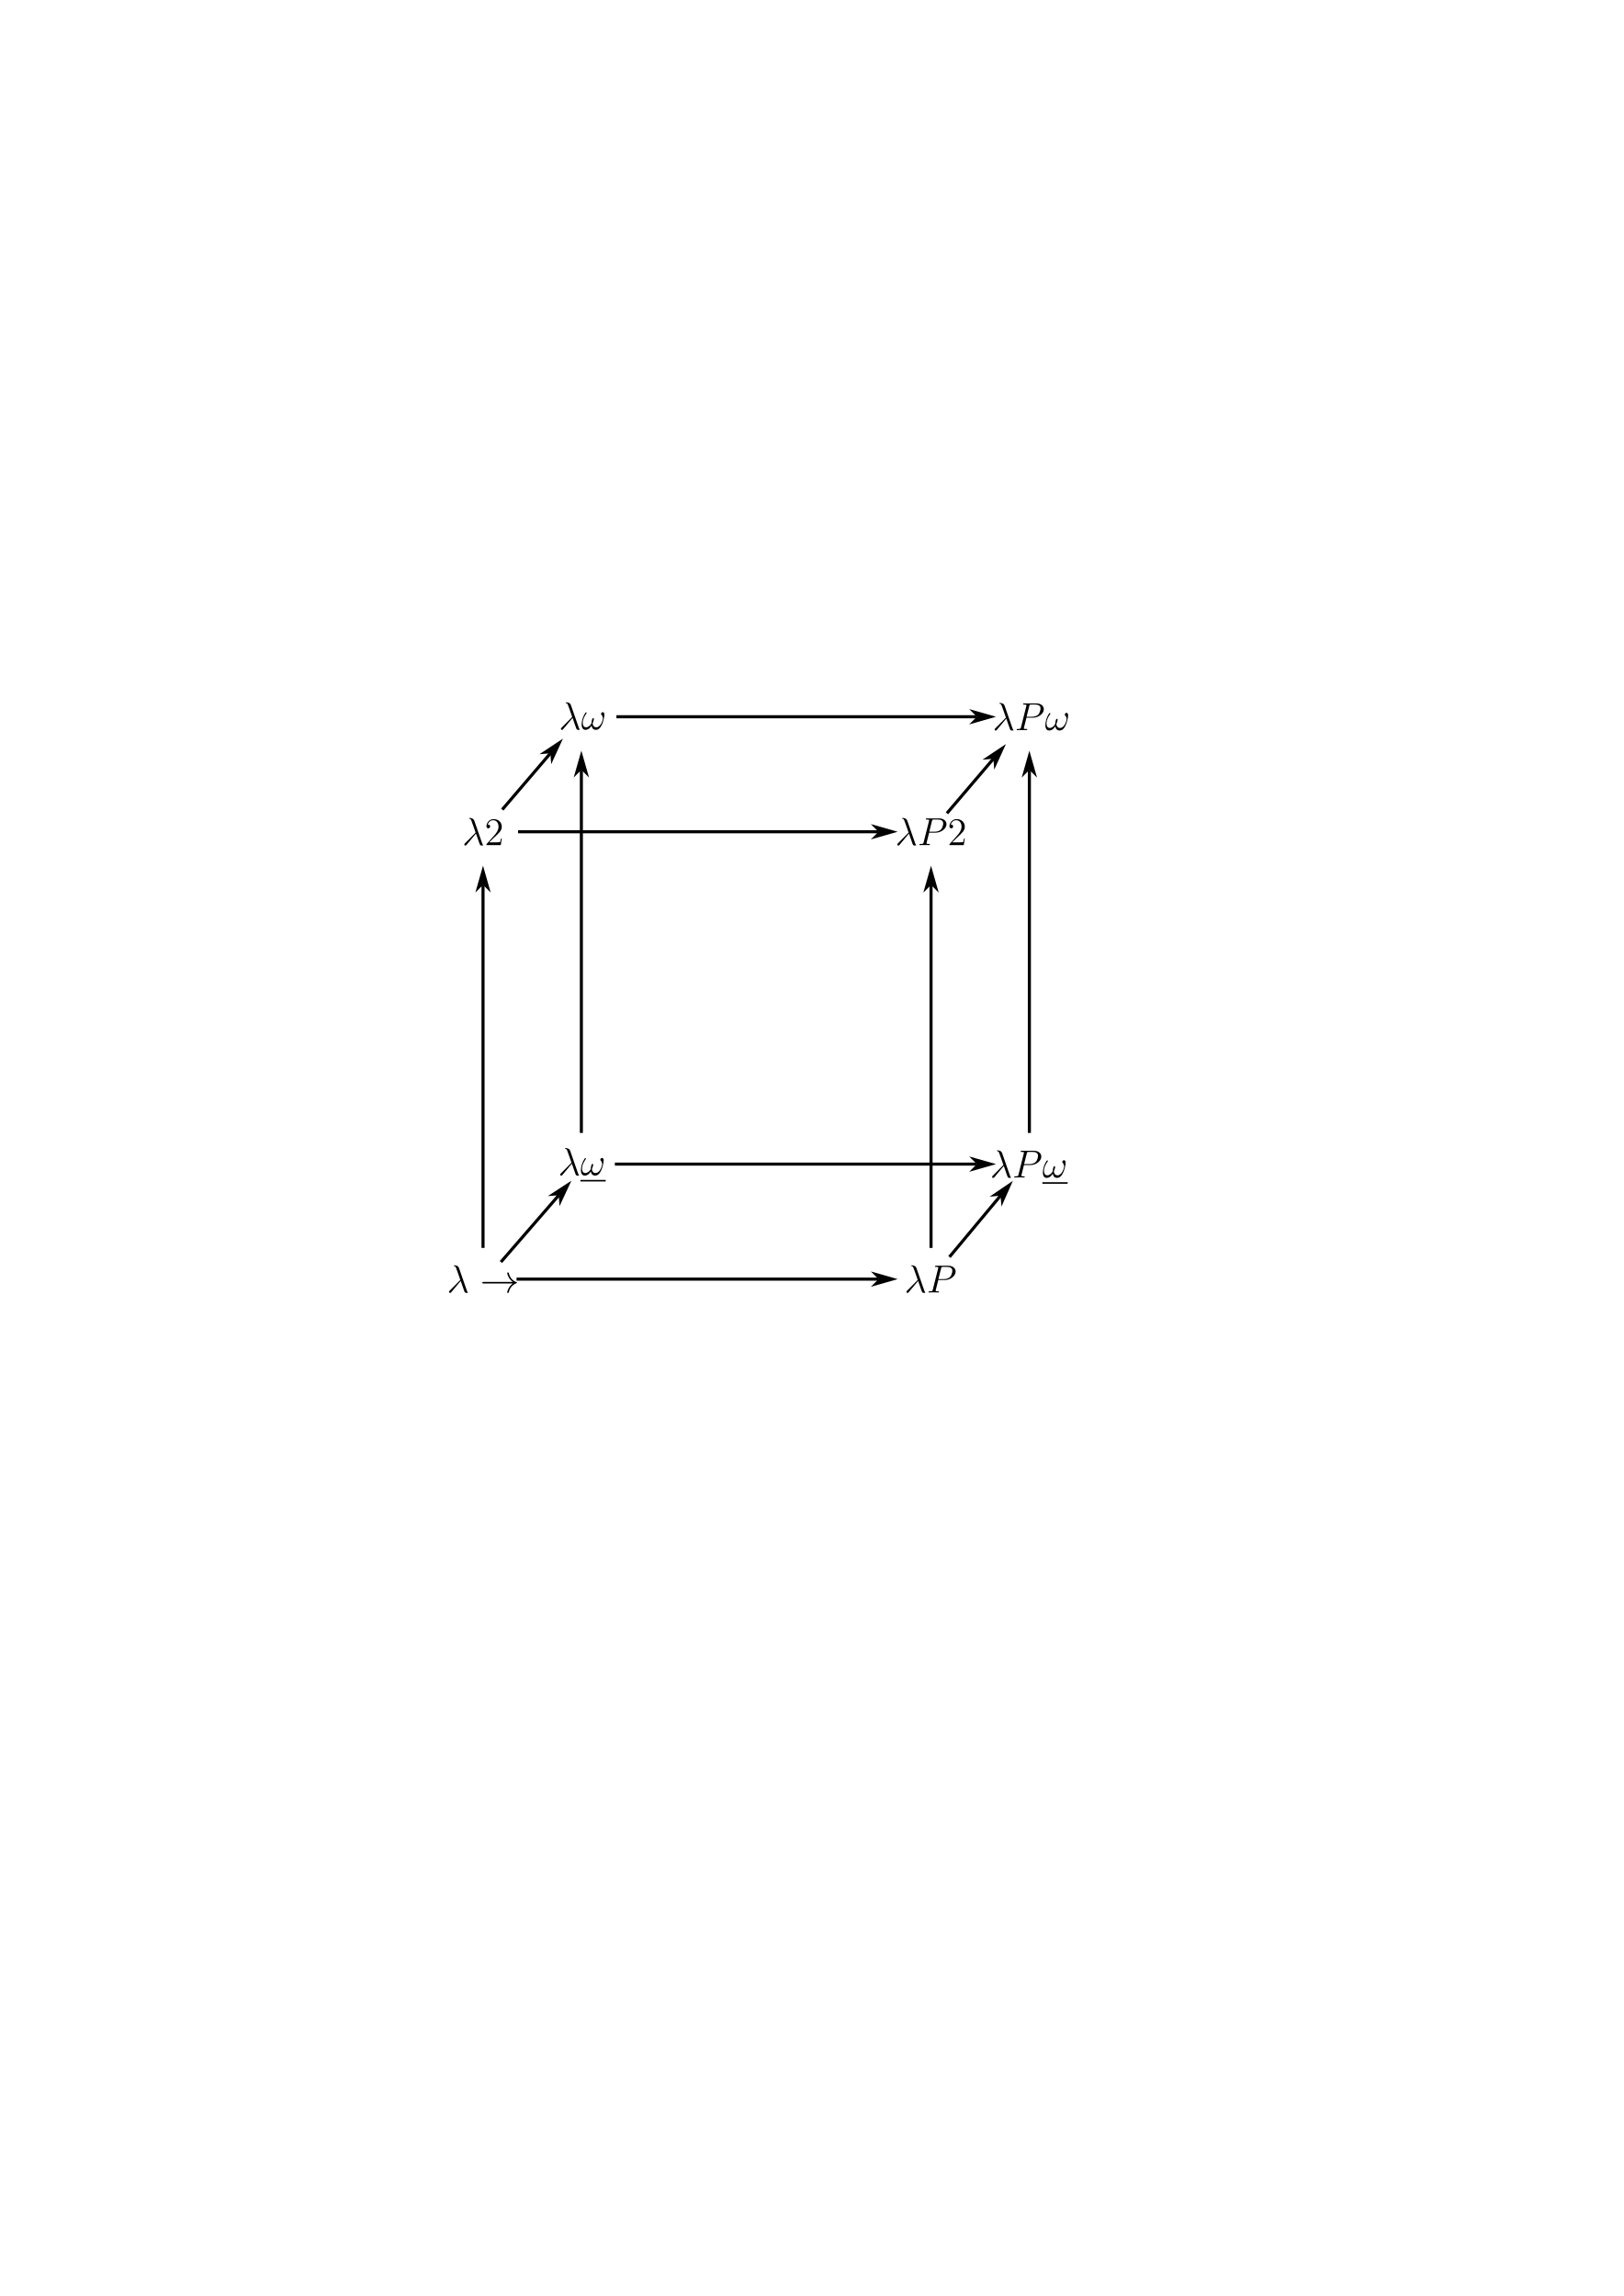
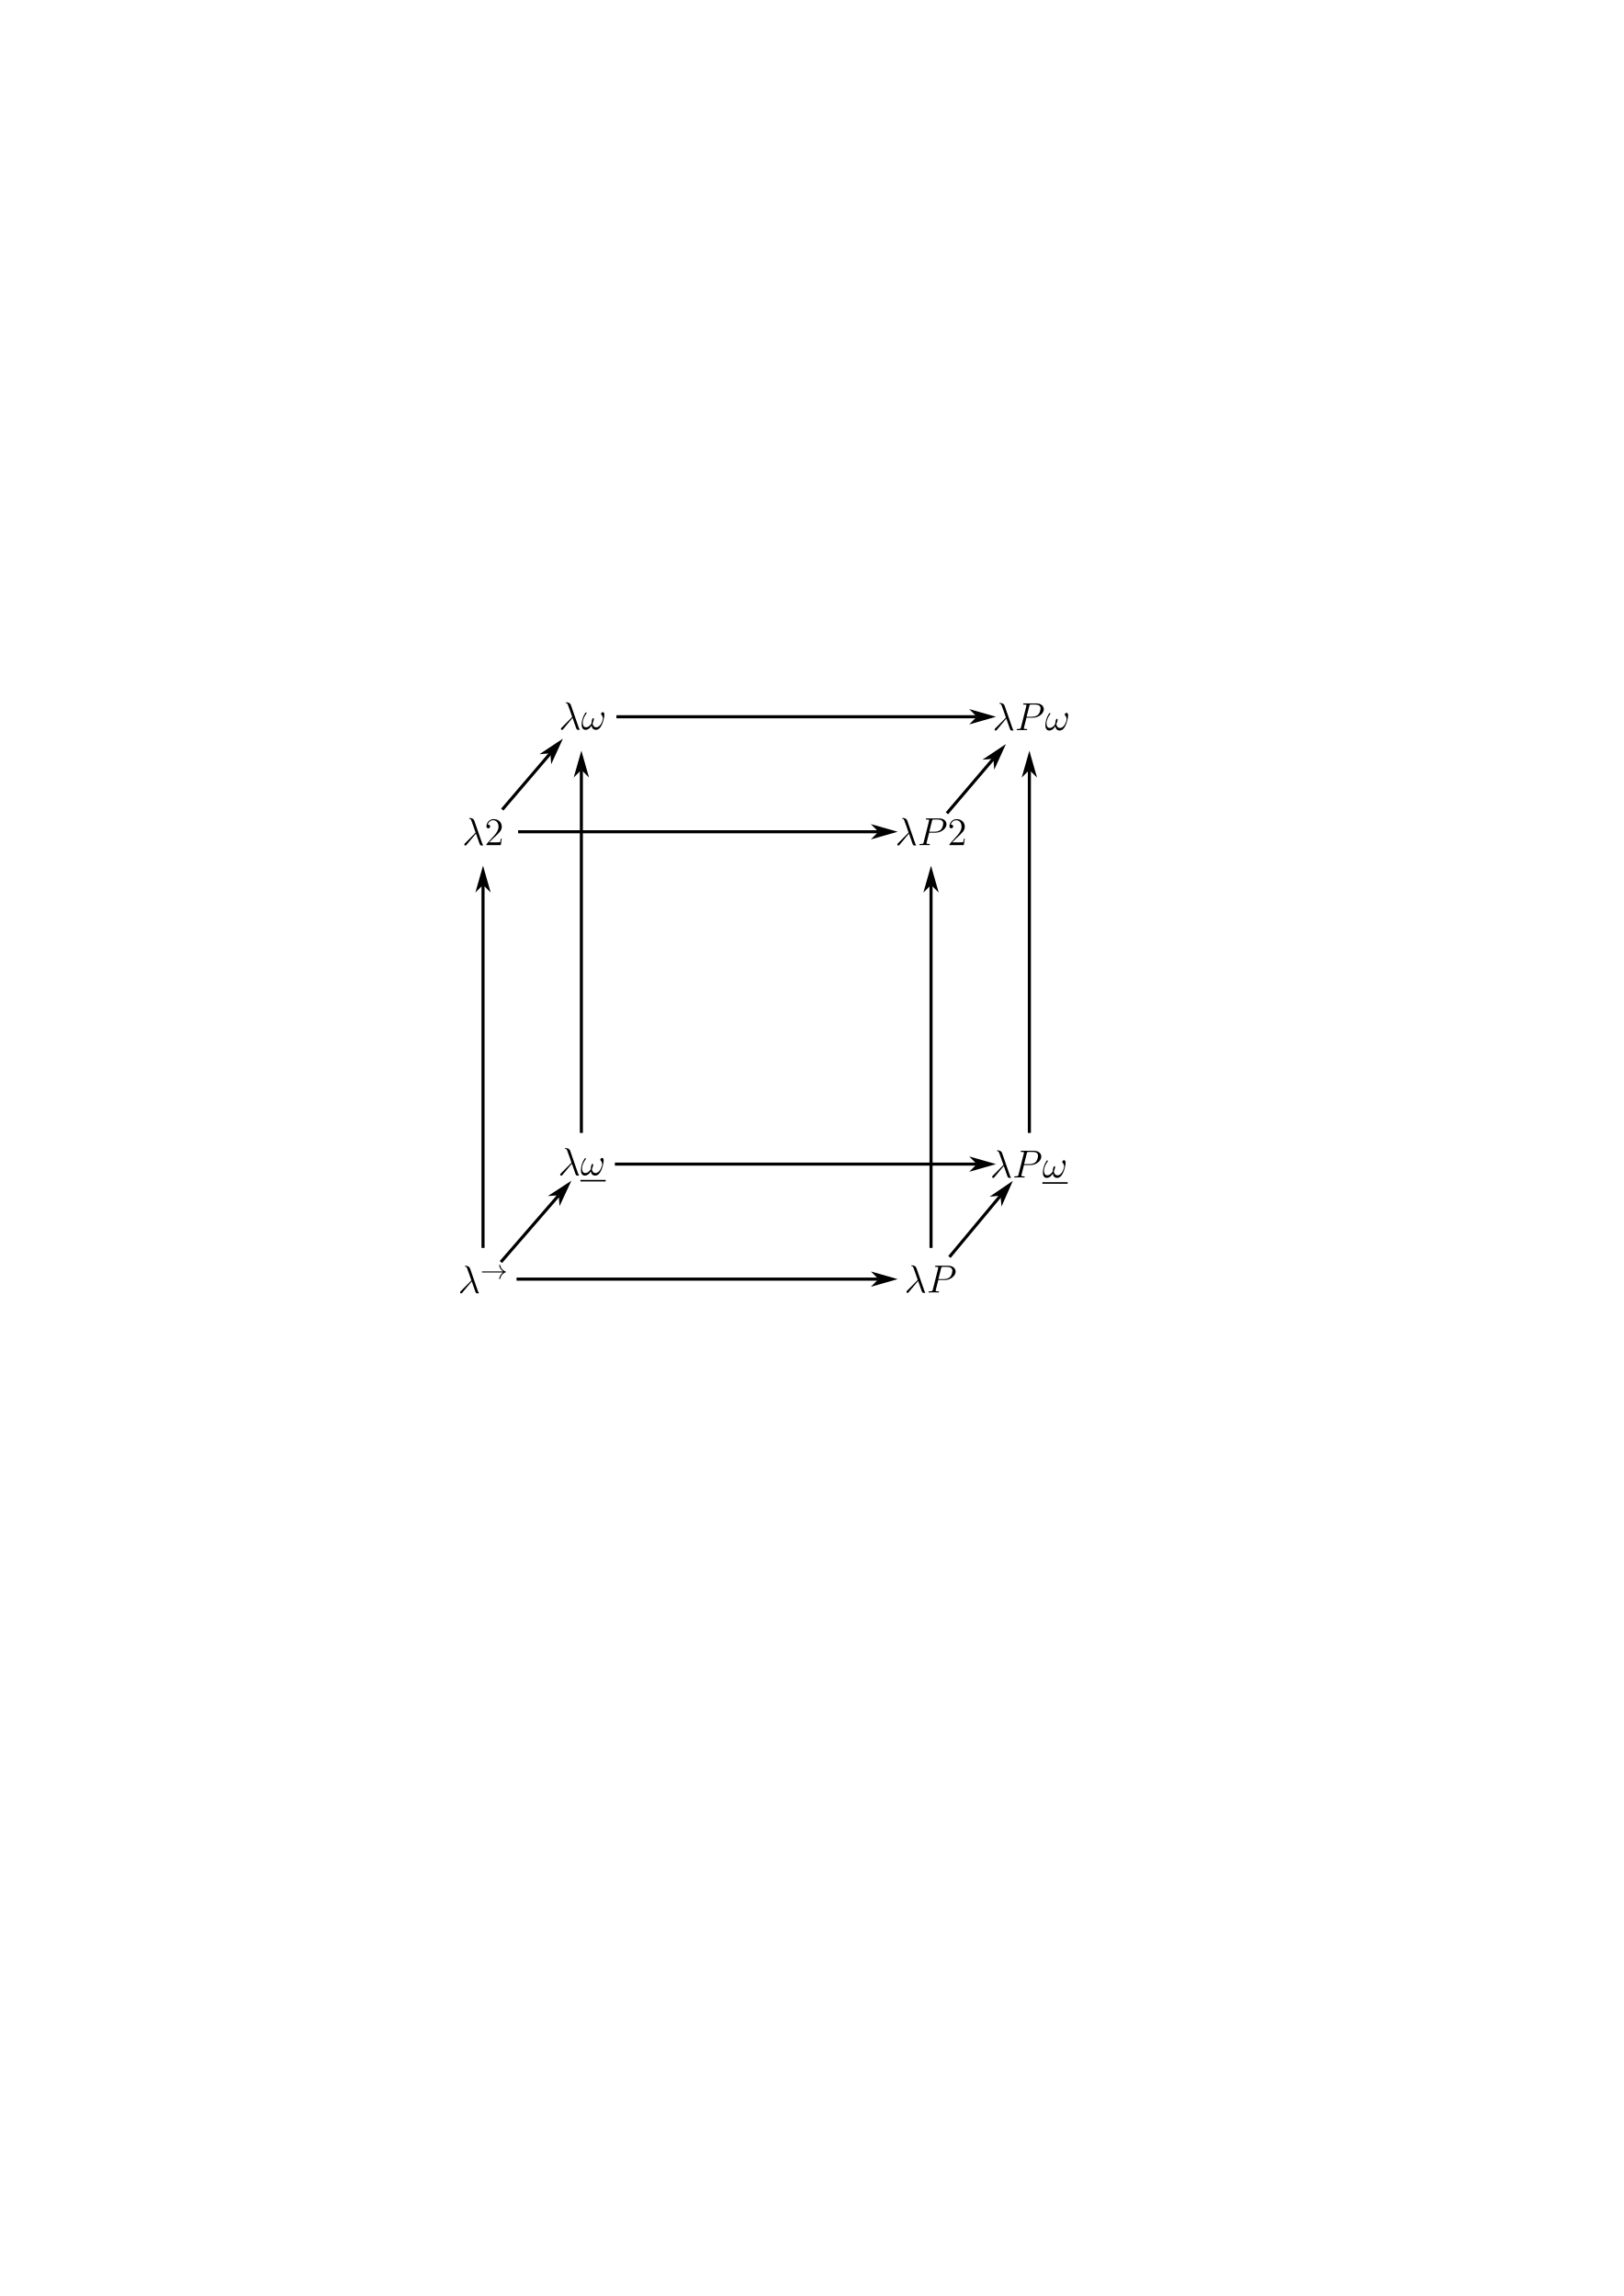
<svg xmlns="http://www.w3.org/2000/svg" width="210mm" height="297mm" viewBox="0 0 210 297" version="1.1" id="svg1">
  <defs id="defs1">
    <marker style="overflow:visible" id="marker146" refX="0" refY="0" orient="auto-start-reverse" markerWidth="1" markerHeight="1" viewBox="0 0 1 1" preserveAspectRatio="xMidYMid">
      <path style="fill:context-stroke;fill-rule:evenodd;stroke:none" d="M 0,0 5,-5 -12.5,0 5,5 Z" transform="scale(-0.5)" id="path146" />
    </marker>
    <marker style="overflow:visible" id="marker145" refX="0" refY="0" orient="auto-start-reverse" markerWidth="1" markerHeight="1" viewBox="0 0 1 1" preserveAspectRatio="xMidYMid">
      <path style="fill:context-stroke;fill-rule:evenodd;stroke:none" d="M 0,0 5,-5 -12.5,0 5,5 Z" transform="scale(-0.5)" id="path145" />
    </marker>
    <marker style="overflow:visible" id="marker144" refX="0" refY="0" orient="auto-start-reverse" markerWidth="1" markerHeight="1" viewBox="0 0 1 1" preserveAspectRatio="xMidYMid">
      <path style="fill:context-stroke;fill-rule:evenodd;stroke:none" d="M 0,0 5,-5 -12.5,0 5,5 Z" transform="scale(-0.5)" id="path144" />
    </marker>
    <marker style="overflow:visible" id="marker143" refX="0" refY="0" orient="auto-start-reverse" markerWidth="1" markerHeight="1" viewBox="0 0 1 1" preserveAspectRatio="xMidYMid">
      <path style="fill:context-stroke;fill-rule:evenodd;stroke:none" d="M 0,0 5,-5 -12.5,0 5,5 Z" transform="scale(-0.5)" id="path143" />
    </marker>
    <marker style="overflow:visible" id="DartArrow" refX="0" refY="0" orient="auto-start-reverse" markerWidth="1" markerHeight="1" viewBox="0 0 1 1" preserveAspectRatio="xMidYMid">
      <path style="fill:context-stroke;fill-rule:evenodd;stroke:none" d="M 0,0 5,-5 -12.5,0 5,5 Z" transform="scale(-0.5)" id="path24" />
    </marker>
    <rect x="359.158" y="413.736" width="78.638" height="34.672" id="rect40" />
    <rect x="169.302" y="455.109" width="89.015" height="39.442" id="rect29" />
    <rect x="212.267" y="440.023" width="184.583" height="169.196" id="rect28" />
    <rect x="169.302" y="455.109" width="89.015" height="39.442" id="rect30" />
    <rect x="169.302" y="455.109" width="89.015" height="39.442" id="rect32" />
    <rect x="169.302" y="455.109" width="89.015" height="39.442" id="rect33" />
    <rect x="169.302" y="455.109" width="89.015" height="39.442" id="rect34" />
    <rect x="169.302" y="455.109" width="89.015" height="39.442" id="rect35" />
    <rect x="359.158" y="413.736" width="237.049" height="34.15" id="rect41" />
    <rect x="359.158" y="413.736" width="237.049" height="34.15" id="rect42" />
    <rect x="359.158" y="413.736" width="237.049" height="34.15" id="rect43" />
    <rect x="359.158" y="413.736" width="80.917" height="35.683" id="rect44" />
    <rect x="359.158" y="413.736" width="237.049" height="34.15" id="rect45" />
    <rect x="359.158" y="413.736" width="237.049" height="34.15" id="rect46" />
    <rect x="359.158" y="413.736" width="237.049" height="34.15" id="rect48" />
  </defs>
  <g id="layer1">
    <path style="fill:none;stroke:#000000;stroke-width:0.397;stroke-linejoin:round;stroke-dasharray:none;marker-end:url(#DartArrow)" d="M 66.806,165.461 H 113.621" id="path8" />
    <path style="fill:none;stroke:#000000;stroke-width:0.398;stroke-linejoin:round;stroke-dasharray:none;marker-end:url(#DartArrow)" d="M 120.414,161.424 V 114.472" id="path9" />
    <path style="fill:none;stroke:#000000;stroke-width:0.397;stroke-linejoin:round;stroke-dasharray:none;marker-end:url(#DartArrow)" d="M 67.006,107.592 H 113.618" id="path10" />
    <path style="fill:none;stroke:#000000;stroke-width:0.397;stroke-linejoin:round;stroke-dasharray:none;marker-end:url(#DartArrow)" d="M 62.472,161.424 V 114.462" id="path11" />
    <g transform="translate(60.04848,105.8084)" id="g11">
      <g fill="#000000" fill-opacity="1" id="g3" transform="matrix(0.352778,0,0,0.352778,-0.973182,-0.706217)">
        <g id="use2" transform="translate(1.993,11.955)">
          <path d="m 4.438,-8.938 c -0.359,-1.016 -1.5,-1.016 -1.688,-1.016 -0.078,0 -0.234,0 -0.234,0.141 0,0.109 0.078,0.125 0.156,0.141 0.219,0.031 0.391,0.062 0.609,0.484 0.141,0.266 1.625,4.547 1.625,4.578 0,0.016 -0.016,0.031 -0.125,0.156 L 1.047,-0.688 c -0.172,0.172 -0.281,0.281 -0.281,0.469 0,0.203 0.172,0.375 0.391,0.375 0.062,0 0.219,-0.031 0.312,-0.109 0.219,-0.219 2.281,-2.734 3.578,-4.281 0.375,1.125 0.828,2.438 1.281,3.641 0.062,0.219 0.141,0.422 0.344,0.609 0.141,0.125 0.172,0.125 0.578,0.125 h 0.266 c 0.062,0 0.156,0 0.156,-0.109 0,-0.062 -0.016,-0.078 -0.062,-0.125 C 7.469,-0.266 7.375,-0.516 7.312,-0.688 Z m 0,0" id="path4" />
        </g>
      </g>
      <g fill="#000000" fill-opacity="1" id="g4" transform="matrix(0.352778,0,0,0.352778,-0.973182,-0.706217)">
        <g id="use3" transform="translate(10.187,11.955)">
          <path d="M 6.312,-2.406 H 6 c -0.047,0.234 -0.156,1.031 -0.312,1.266 -0.094,0.125 -0.906,0.125 -1.344,0.125 H 1.688 c 0.391,-0.328 1.266,-1.25 1.641,-1.594 2.188,-2.016 2.984,-2.75 2.984,-4.172 0,-1.656 -1.312,-2.75 -2.969,-2.75 -1.672,0 -2.641,1.406 -2.641,2.641 0,0.734 0.625,0.734 0.672,0.734 0.297,0 0.672,-0.219 0.672,-0.672 C 2.047,-7.234 1.781,-7.5 1.375,-7.5 1.25,-7.5 1.219,-7.5 1.172,-7.484 1.453,-8.469 2.219,-9.125 3.156,-9.125 4.375,-9.125 5.125,-8.109 5.125,-6.781 5.125,-5.562 4.422,-4.5 3.594,-3.578 L 0.703,-0.344 V 0 H 5.938 Z m 0,0" id="path5" />
        </g>
      </g>
    </g>
    <g transform="translate(116.0489,105.8084)" id="g14">
      <g fill="#000000" fill-opacity="1" id="g13" transform="matrix(0.352778,0,0,0.352778,-0.973182,-0.706217)">
        <g id="g12" transform="translate(1.993,11.955)">
          <path d="m 4.438,-8.938 c -0.359,-1.016 -1.5,-1.016 -1.688,-1.016 -0.078,0 -0.234,0 -0.234,0.141 0,0.109 0.078,0.125 0.156,0.141 0.219,0.031 0.391,0.062 0.609,0.484 0.141,0.266 1.625,4.547 1.625,4.578 0,0.016 -0.016,0.031 -0.125,0.156 L 1.047,-0.688 c -0.172,0.172 -0.281,0.281 -0.281,0.469 0,0.203 0.172,0.375 0.391,0.375 0.062,0 0.219,-0.031 0.312,-0.109 0.219,-0.219 2.281,-2.734 3.578,-4.281 0.375,1.125 0.828,2.438 1.281,3.641 0.062,0.219 0.141,0.422 0.344,0.609 0.141,0.125 0.172,0.125 0.578,0.125 h 0.266 c 0.062,0 0.156,0 0.156,-0.109 0,-0.062 -0.016,-0.078 -0.062,-0.125 C 7.469,-0.266 7.375,-0.516 7.312,-0.688 Z m 0,0" id="path12" />
        </g>
        <g id="use4" transform="translate(10.18755,11.955)">
          <path d="m 4.25,-4.562 h 2.406 c 1.984,0 3.953,-1.469 3.953,-3.094 0,-1.125 -0.938,-2.141 -2.75,-2.141 h -4.438 c -0.266,0 -0.391,0 -0.391,0.266 0,0.156 0.125,0.156 0.344,0.156 0.875,0 0.875,0.109 0.875,0.266 0,0.031 0,0.109 -0.062,0.328 L 2.25,-1.062 c -0.125,0.5 -0.156,0.641 -1.156,0.641 -0.281,0 -0.422,0 -0.422,0.266 C 0.672,0 0.797,0 0.891,0 1.156,0 1.453,-0.031 1.719,-0.031 h 1.688 C 3.672,-0.031 3.969,0 4.25,0 c 0.109,0 0.266,0 0.266,-0.266 0,-0.156 -0.125,-0.156 -0.344,-0.156 -0.859,0 -0.875,-0.094 -0.875,-0.234 0,-0.078 0.016,-0.172 0.031,-0.25 z m 1.031,-4.266 c 0.125,-0.531 0.188,-0.547 0.75,-0.547 H 7.438 c 1.078,0 1.969,0.344 1.969,1.422 0,0.359 -0.188,1.578 -0.844,2.25 -0.25,0.25 -0.938,0.797 -2.234,0.797 h -2.031 z m 0,0" id="path6" />
        </g>
      </g>
      <g fill="#000000" fill-opacity="1" id="g5" transform="matrix(0.352778,0,0,0.352778,-0.973182,-0.706217)">
        <g id="use5" transform="translate(21.192,11.955)">
          <path d="M 6.312,-2.406 H 6 c -0.047,0.234 -0.156,1.031 -0.312,1.266 -0.094,0.125 -0.906,0.125 -1.344,0.125 H 1.688 c 0.391,-0.328 1.266,-1.25 1.641,-1.594 2.188,-2.016 2.984,-2.75 2.984,-4.172 0,-1.656 -1.312,-2.75 -2.969,-2.75 -1.672,0 -2.641,1.406 -2.641,2.641 0,0.734 0.625,0.734 0.672,0.734 0.297,0 0.672,-0.219 0.672,-0.672 C 2.047,-7.234 1.781,-7.5 1.375,-7.5 1.25,-7.5 1.219,-7.5 1.172,-7.484 1.453,-8.469 2.219,-9.125 3.156,-9.125 4.375,-9.125 5.125,-8.109 5.125,-6.781 5.125,-5.562 4.422,-4.5 3.594,-3.578 L 0.703,-0.344 V 0 H 5.938 Z m 0,0" id="path7" />
        </g>
      </g>
    </g>
-     <g transform="translate(58.07227,163.6774)" id="g19">
-       <g fill="#000000" fill-opacity="1" id="g16" transform="matrix(0.352778,0,0,0.352778,-0.973182,-0.706217)">
-         <g id="g15" transform="translate(1.993,11.955)">
-           <path d="m 4.438,-8.938 c -0.359,-1.016 -1.5,-1.016 -1.688,-1.016 -0.078,0 -0.234,0 -0.234,0.141 0,0.109 0.078,0.125 0.156,0.141 0.219,0.031 0.391,0.062 0.609,0.484 0.141,0.266 1.625,4.547 1.625,4.578 0,0.016 -0.016,0.031 -0.125,0.156 L 1.047,-0.688 c -0.172,0.172 -0.281,0.281 -0.281,0.469 0,0.203 0.172,0.375 0.391,0.375 0.062,0 0.219,-0.031 0.312,-0.109 0.219,-0.219 2.281,-2.734 3.578,-4.281 0.375,1.125 0.828,2.438 1.281,3.641 0.062,0.219 0.141,0.422 0.344,0.609 0.141,0.125 0.172,0.125 0.578,0.125 h 0.266 c 0.062,0 0.156,0 0.156,-0.109 0,-0.062 -0.016,-0.078 -0.062,-0.125 C 7.469,-0.266 7.375,-0.516 7.312,-0.688 Z m 0,0" id="path14" />
+     <g transform="translate(58.0723, 163.677)" id="g19">
+       <g transform="translate(1.43048,-0.06072419)" id="g8">
+         <g fill="#000000" fill-opacity="1" id="g2" transform="matrix(0.352778,0,0,0.352778,-0.973182,-0.583935)">
+           <g id="g1" transform="translate(1.993,11.955)">
+             <path d="m 4.438,-8.938 c -0.359,-1.016 -1.5,-1.016 -1.688,-1.016 -0.078,0 -0.234,0 -0.234,0.141 0,0.109 0.078,0.125 0.156,0.141 0.219,0.031 0.391,0.062 0.609,0.484 0.141,0.266 1.625,4.547 1.625,4.578 0,0.016 -0.016,0.031 -0.125,0.156 L 1.047,-0.688 c -0.172,0.172 -0.281,0.281 -0.281,0.469 0,0.203 0.172,0.375 0.391,0.375 0.062,0 0.219,-0.031 0.312,-0.109 0.219,-0.219 2.281,-2.734 3.578,-4.281 0.375,1.125 0.828,2.438 1.281,3.641 0.062,0.219 0.141,0.422 0.344,0.609 0.141,0.125 0.172,0.125 0.578,0.125 h 0.266 c 0.062,0 0.156,0 0.156,-0.109 0,-0.062 -0.016,-0.078 -0.062,-0.125 C 7.469,-0.266 7.375,-0.516 7.312,-0.688 Z m 0,0" id="path1" />
+           </g>
        </g>
-       </g>
-       <g fill="#000000" fill-opacity="1" id="g18" transform="matrix(0.352778,0,0,0.352778,-0.973182,-0.706217)">
-         <g id="g17" transform="translate(14.172,11.955)">
-           <path d="m 11.969,-3.297 c -0.797,0.594 -1.188,1.188 -1.297,1.375 -0.641,0.984 -0.766,1.891 -0.766,1.906 0,0.172 0.172,0.172 0.297,0.172 0.234,0 0.25,-0.031 0.312,-0.281 0.328,-1.406 1.172,-2.609 2.797,-3.281 0.172,-0.047 0.219,-0.078 0.219,-0.172 0,-0.109 -0.094,-0.156 -0.125,-0.172 -0.625,-0.234 -2.359,-0.953 -2.906,-3.359 -0.047,-0.172 -0.062,-0.219 -0.297,-0.219 -0.125,0 -0.297,0 -0.297,0.172 0,0.031 0.141,0.938 0.734,1.891 0.297,0.438 0.703,0.938 1.328,1.391 H 1.312 c -0.266,0 -0.531,0 -0.531,0.297 0,0.281 0.266,0.281 0.531,0.281 z m 0,0" id="path16" />
+         <g fill="#000000" fill-opacity="1" id="g7" transform="matrix(0.352778,0,0,0.352778,-0.973182,-0.583935)">
+           <g id="g6" transform="translate(10.187,6.749)">
+             <path d="M 8.312,-2.297 C 7.766,-1.875 7.5,-1.469 7.422,-1.328 c -0.453,0.688 -0.531,1.312 -0.531,1.312 0,0.125 0.125,0.125 0.203,0.125 C 7.25,0.109 7.266,0.094 7.312,-0.094 7.531,-1.062 8.125,-1.906 9.25,-2.359 9.375,-2.406 9.406,-2.422 9.406,-2.5 c 0,-0.062 -0.062,-0.094 -0.078,-0.109 C 8.875,-2.766 7.672,-3.266 7.297,-4.938 7.266,-5.062 7.25,-5.094 7.094,-5.094 c -0.078,0 -0.203,0 -0.203,0.125 0,0.016 0.094,0.641 0.5,1.312 0.203,0.297 0.5,0.641 0.922,0.969 H 0.906 c -0.172,0 -0.359,0 -0.359,0.188 0,0.203 0.188,0.203 0.359,0.203 z m 0,0" id="path2" />
+           </g>
        </g>
      </g>
    </g>
    <g transform="translate(117.232,163.6774)" id="g23">
      <g fill="#000000" fill-opacity="1" id="g22" transform="matrix(0.352778,0,0,0.352778,-0.973182,-0.706217)">
        <g id="g20" transform="translate(1.993,11.955)">
          <path d="m 4.438,-8.938 c -0.359,-1.016 -1.5,-1.016 -1.688,-1.016 -0.078,0 -0.234,0 -0.234,0.141 0,0.109 0.078,0.125 0.156,0.141 0.219,0.031 0.391,0.062 0.609,0.484 0.141,0.266 1.625,4.547 1.625,4.578 0,0.016 -0.016,0.031 -0.125,0.156 L 1.047,-0.688 c -0.172,0.172 -0.281,0.281 -0.281,0.469 0,0.203 0.172,0.375 0.391,0.375 0.062,0 0.219,-0.031 0.312,-0.109 0.219,-0.219 2.281,-2.734 3.578,-4.281 0.375,1.125 0.828,2.438 1.281,3.641 0.062,0.219 0.141,0.422 0.344,0.609 0.141,0.125 0.172,0.125 0.578,0.125 h 0.266 c 0.062,0 0.156,0 0.156,-0.109 0,-0.062 -0.016,-0.078 -0.062,-0.125 C 7.469,-0.266 7.375,-0.516 7.312,-0.688 Z m 0,0" id="path3" />
        </g>
        <g id="g21" transform="translate(10.18755,11.955)">
          <path d="m 4.25,-4.562 h 2.406 c 1.984,0 3.953,-1.469 3.953,-3.094 0,-1.125 -0.938,-2.141 -2.75,-2.141 h -4.438 c -0.266,0 -0.391,0 -0.391,0.266 0,0.156 0.125,0.156 0.344,0.156 0.875,0 0.875,0.109 0.875,0.266 0,0.031 0,0.109 -0.062,0.328 L 2.25,-1.062 c -0.125,0.5 -0.156,0.641 -1.156,0.641 -0.281,0 -0.422,0 -0.422,0.266 C 0.672,0 0.797,0 0.891,0 1.156,0 1.453,-0.031 1.719,-0.031 h 1.688 C 3.672,-0.031 3.969,0 4.25,0 c 0.109,0 0.266,0 0.266,-0.266 0,-0.156 -0.125,-0.156 -0.344,-0.156 -0.859,0 -0.875,-0.094 -0.875,-0.234 0,-0.078 0.016,-0.172 0.031,-0.25 z m 1.031,-4.266 c 0.125,-0.531 0.188,-0.547 0.75,-0.547 H 7.438 c 1.078,0 1.969,0.344 1.969,1.422 0,0.359 -0.188,1.578 -0.844,2.25 -0.25,0.25 -0.938,0.797 -2.234,0.797 h -2.031 z m 0,0" id="path20" />
        </g>
      </g>
    </g>
    <path style="fill:none;stroke:none;stroke-width:100;stroke-linejoin:round;stroke-dasharray:none" d="M 67.006,161.424 150.259,78.171" id="path95" />
    <path style="fill:none;stroke:#000000;stroke-width:0.4;stroke-linejoin:round;stroke-dasharray:none;stroke-opacity:1;marker-end:url(#marker144)" d="m 64.784,163.249 7.482,-8.632" id="path120" />
    <path style="fill:none;stroke:#000000;stroke-width:0.4;stroke-linejoin:round;stroke-dasharray:none;stroke-opacity:1;marker-end:url(#marker143)" d="m 122.796,162.594 6.604,-7.927" id="path121" />
    <path style="fill:none;stroke:#000000;stroke-width:0.4;stroke-linejoin:round;stroke-dasharray:none;stroke-opacity:1;marker-end:url(#marker146)" d="m 122.47,105.203 6.008,-7.049" id="path122" />
    <path style="fill:none;stroke:#000000;stroke-width:0.4;stroke-linejoin:round;stroke-dasharray:none;stroke-opacity:1;marker-end:url(#marker145)" d="M 64.96,104.724 71.181,97.447" id="path123" />
  </g>
  <g id="layer3">
    <path style="fill:none;stroke:#000000;stroke-width:0.397;stroke-linejoin:round;stroke-dasharray:none;marker-end:url(#DartArrow)" d="M 79.524,150.585 H 126.339" id="path97" />
    <path style="fill:none;stroke:#000000;stroke-width:0.398;stroke-linejoin:round;stroke-dasharray:none;marker-end:url(#DartArrow)" d="M 133.132,146.548 V 99.596" id="path98" />
    <path style="fill:none;stroke:#000000;stroke-width:0.397;stroke-linejoin:round;stroke-dasharray:none;marker-end:url(#DartArrow)" d="M 79.724,92.716 H 126.337" id="path99" />
    <path style="fill:none;stroke:#000000;stroke-width:0.397;stroke-linejoin:round;stroke-dasharray:none;marker-end:url(#DartArrow)" d="M 75.19,146.548 V 99.587" id="path100" />
    <g transform="translate(72.54261,90.84936)" id="g127">
      <g fill="#000000" fill-opacity="1" id="g126" transform="matrix(0.352778,0,0,0.352778,-0.973182,-0.706217)">
        <g id="g124" transform="translate(1.993,11.955)">
          <path d="m 4.438,-8.938 c -0.359,-1.016 -1.5,-1.016 -1.688,-1.016 -0.078,0 -0.234,0 -0.234,0.141 0,0.109 0.078,0.125 0.156,0.141 0.219,0.031 0.391,0.062 0.609,0.484 0.141,0.266 1.625,4.547 1.625,4.578 0,0.016 -0.016,0.031 -0.125,0.156 L 1.047,-0.688 c -0.172,0.172 -0.281,0.281 -0.281,0.469 0,0.203 0.172,0.375 0.391,0.375 0.062,0 0.219,-0.031 0.312,-0.109 0.219,-0.219 2.281,-2.734 3.578,-4.281 0.375,1.125 0.828,2.438 1.281,3.641 0.062,0.219 0.141,0.422 0.344,0.609 0.141,0.125 0.172,0.125 0.578,0.125 h 0.266 c 0.062,0 0.156,0 0.156,-0.109 0,-0.062 -0.016,-0.078 -0.062,-0.125 C 7.469,-0.266 7.375,-0.516 7.312,-0.688 Z m 0,0" id="path124" />
        </g>
        <g id="g125" transform="translate(10.18755,11.955)">
          <path d="m 8.516,-5.391 c 0,-0.422 -0.109,-0.953 -0.609,-0.953 -0.297,0 -0.625,0.359 -0.625,0.656 0,0.125 0.062,0.203 0.172,0.344 0.219,0.234 0.5,0.625 0.5,1.297 0,0.516 -0.328,1.328 -0.547,1.781 -0.406,0.781 -1.062,1.469 -1.812,1.469 -0.906,0 -1.25,-0.578 -1.406,-1.391 0.156,-0.359 0.484,-1.297 0.484,-1.672 0,-0.156 -0.047,-0.281 -0.234,-0.281 -0.109,0 -0.219,0.047 -0.297,0.172 -0.203,0.312 -0.375,1.438 -0.375,1.75 C 3.5,-1.688 2.719,-0.797 1.812,-0.797 c -0.969,0 -1.219,-0.859 -1.219,-1.672 0,-1.484 0.922,-2.797 1.188,-3.156 0.141,-0.219 0.234,-0.359 0.234,-0.391 0,-0.094 -0.047,-0.25 -0.172,-0.25 -0.234,0 -0.312,0.188 -0.422,0.359 -0.734,1.125 -1.25,2.719 -1.25,4.094 0,0.891 0.328,1.953 1.406,1.953 1.188,0 1.938,-1.016 2.234,-1.562 0.125,0.812 0.547,1.562 1.594,1.562 1.094,0 1.781,-0.953 2.297,-2.125 0.375,-0.828 0.812,-2.625 0.812,-3.406 z m 0,0" id="path125" />
        </g>
      </g>
    </g>
    <g transform="translate(128.6371,90.93523)" id="g133">
      <g fill="#000000" fill-opacity="1" id="g130" transform="matrix(0.352778,0,0,0.352778,-0.973182,-0.706217)">
        <g id="g128" transform="translate(1.993,11.955)">
          <path d="m 4.438,-8.938 c -0.359,-1.016 -1.5,-1.016 -1.688,-1.016 -0.078,0 -0.234,0 -0.234,0.141 0,0.109 0.078,0.125 0.156,0.141 0.219,0.031 0.391,0.062 0.609,0.484 0.141,0.266 1.625,4.547 1.625,4.578 0,0.016 -0.016,0.031 -0.125,0.156 L 1.047,-0.688 c -0.172,0.172 -0.281,0.281 -0.281,0.469 0,0.203 0.172,0.375 0.391,0.375 0.062,0 0.219,-0.031 0.312,-0.109 0.219,-0.219 2.281,-2.734 3.578,-4.281 0.375,1.125 0.828,2.438 1.281,3.641 0.062,0.219 0.141,0.422 0.344,0.609 0.141,0.125 0.172,0.125 0.578,0.125 h 0.266 c 0.062,0 0.156,0 0.156,-0.109 0,-0.062 -0.016,-0.078 -0.062,-0.125 C 7.469,-0.266 7.375,-0.516 7.312,-0.688 Z m 0,0" id="path127" />
        </g>
        <g id="g129" transform="translate(10.18755,11.955)">
          <path d="m 4.25,-4.562 h 2.406 c 1.984,0 3.953,-1.469 3.953,-3.094 0,-1.125 -0.938,-2.141 -2.75,-2.141 h -4.438 c -0.266,0 -0.391,0 -0.391,0.266 0,0.156 0.125,0.156 0.344,0.156 0.875,0 0.875,0.109 0.875,0.266 0,0.031 0,0.109 -0.062,0.328 L 2.25,-1.062 c -0.125,0.5 -0.156,0.641 -1.156,0.641 -0.281,0 -0.422,0 -0.422,0.266 C 0.672,0 0.797,0 0.891,0 1.156,0 1.453,-0.031 1.719,-0.031 h 1.688 C 3.672,-0.031 3.969,0 4.25,0 c 0.109,0 0.266,0 0.266,-0.266 0,-0.156 -0.125,-0.156 -0.344,-0.156 -0.859,0 -0.875,-0.094 -0.875,-0.234 0,-0.078 0.016,-0.172 0.031,-0.25 z m 1.031,-4.266 c 0.125,-0.531 0.188,-0.547 0.75,-0.547 H 7.438 c 1.078,0 1.969,0.344 1.969,1.422 0,0.359 -0.188,1.578 -0.844,2.25 -0.25,0.25 -0.938,0.797 -2.234,0.797 h -2.031 z m 0,0" id="path128" />
        </g>
      </g>
      <g fill="#000000" fill-opacity="1" id="g132" transform="matrix(0.352778,0,0,0.352778,-0.973182,-0.706217)">
        <g id="g131" transform="translate(21.19252,11.955)">
          <path d="m 8.516,-5.391 c 0,-0.422 -0.109,-0.953 -0.609,-0.953 -0.297,0 -0.625,0.359 -0.625,0.656 0,0.125 0.062,0.203 0.172,0.344 0.219,0.234 0.5,0.625 0.5,1.297 0,0.516 -0.328,1.328 -0.547,1.781 -0.406,0.781 -1.062,1.469 -1.812,1.469 -0.906,0 -1.25,-0.578 -1.406,-1.391 0.156,-0.359 0.484,-1.297 0.484,-1.672 0,-0.156 -0.047,-0.281 -0.234,-0.281 -0.109,0 -0.219,0.047 -0.297,0.172 -0.203,0.312 -0.375,1.438 -0.375,1.75 C 3.5,-1.688 2.719,-0.797 1.812,-0.797 c -0.969,0 -1.219,-0.859 -1.219,-1.672 0,-1.484 0.922,-2.797 1.188,-3.156 0.141,-0.219 0.234,-0.359 0.234,-0.391 0,-0.094 -0.047,-0.25 -0.172,-0.25 -0.234,0 -0.312,0.188 -0.422,0.359 -0.734,1.125 -1.25,2.719 -1.25,4.094 0,0.891 0.328,1.953 1.406,1.953 1.188,0 1.938,-1.016 2.234,-1.562 0.125,0.812 0.547,1.562 1.594,1.562 1.094,0 1.781,-0.953 2.297,-2.125 0.375,-0.828 0.812,-2.625 0.812,-3.406 z m 0,0" id="path130" />
        </g>
      </g>
    </g>
    <g transform="translate(72.44963,148.5094)" id="g137">
      <g fill="#000000" fill-opacity="1" id="g136" transform="matrix(0.352778,0,0,0.352778,-0.973182,-0.706217)">
        <g id="g134" transform="translate(1.993,11.955)">
          <path d="m 4.438,-8.938 c -0.359,-1.016 -1.5,-1.016 -1.688,-1.016 -0.078,0 -0.234,0 -0.234,0.141 0,0.109 0.078,0.125 0.156,0.141 0.219,0.031 0.391,0.062 0.609,0.484 0.141,0.266 1.625,4.547 1.625,4.578 0,0.016 -0.016,0.031 -0.125,0.156 L 1.047,-0.688 c -0.172,0.172 -0.281,0.281 -0.281,0.469 0,0.203 0.172,0.375 0.391,0.375 0.062,0 0.219,-0.031 0.312,-0.109 0.219,-0.219 2.281,-2.734 3.578,-4.281 0.375,1.125 0.828,2.438 1.281,3.641 0.062,0.219 0.141,0.422 0.344,0.609 0.141,0.125 0.172,0.125 0.578,0.125 h 0.266 c 0.062,0 0.156,0 0.156,-0.109 0,-0.062 -0.016,-0.078 -0.062,-0.125 C 7.469,-0.266 7.375,-0.516 7.312,-0.688 Z m 0,0" id="path133" />
        </g>
        <g id="g135" transform="translate(10.18755,11.955)">
          <path d="m 8.516,-5.391 c 0,-0.422 -0.109,-0.953 -0.609,-0.953 -0.297,0 -0.625,0.359 -0.625,0.656 0,0.125 0.062,0.203 0.172,0.344 0.219,0.234 0.5,0.625 0.5,1.297 0,0.516 -0.328,1.328 -0.547,1.781 -0.406,0.781 -1.062,1.469 -1.812,1.469 -0.906,0 -1.25,-0.578 -1.406,-1.391 0.156,-0.359 0.484,-1.297 0.484,-1.672 0,-0.156 -0.047,-0.281 -0.234,-0.281 -0.109,0 -0.219,0.047 -0.297,0.172 -0.203,0.312 -0.375,1.438 -0.375,1.75 C 3.5,-1.688 2.719,-0.797 1.812,-0.797 c -0.969,0 -1.219,-0.859 -1.219,-1.672 0,-1.484 0.922,-2.797 1.188,-3.156 0.141,-0.219 0.234,-0.359 0.234,-0.391 0,-0.094 -0.047,-0.25 -0.172,-0.25 -0.234,0 -0.312,0.188 -0.422,0.359 -0.734,1.125 -1.25,2.719 -1.25,4.094 0,0.891 0.328,1.953 1.406,1.953 1.188,0 1.938,-1.016 2.234,-1.562 0.125,0.812 0.547,1.562 1.594,1.562 1.094,0 1.781,-0.953 2.297,-2.125 0.375,-0.828 0.812,-2.625 0.812,-3.406 z m 0,0" id="path134" />
        </g>
      </g>
      <path fill="none" stroke-width="0.574" stroke-linecap="butt" stroke-linejoin="miter" stroke="#000000" stroke-opacity="1" stroke-miterlimit="10" d="m 7.429,11.963 h 9.262" id="path136" transform="scale(0.352778)" />
    </g>
    <g transform="translate(128.3131,148.8043)" id="g143">
      <g fill="#000000" fill-opacity="1" id="g140" transform="matrix(0.352778,0,0,0.352778,-0.973182,-0.706217)">
        <g id="g138" transform="translate(1.993,11.955)">
          <path d="m 4.438,-8.938 c -0.359,-1.016 -1.5,-1.016 -1.688,-1.016 -0.078,0 -0.234,0 -0.234,0.141 0,0.109 0.078,0.125 0.156,0.141 0.219,0.031 0.391,0.062 0.609,0.484 0.141,0.266 1.625,4.547 1.625,4.578 0,0.016 -0.016,0.031 -0.125,0.156 L 1.047,-0.688 c -0.172,0.172 -0.281,0.281 -0.281,0.469 0,0.203 0.172,0.375 0.391,0.375 0.062,0 0.219,-0.031 0.312,-0.109 0.219,-0.219 2.281,-2.734 3.578,-4.281 0.375,1.125 0.828,2.438 1.281,3.641 0.062,0.219 0.141,0.422 0.344,0.609 0.141,0.125 0.172,0.125 0.578,0.125 h 0.266 c 0.062,0 0.156,0 0.156,-0.109 0,-0.062 -0.016,-0.078 -0.062,-0.125 C 7.469,-0.266 7.375,-0.516 7.312,-0.688 Z m 0,0" id="path137" />
        </g>
        <g id="g139" transform="translate(10.18755,11.955)">
          <path d="m 4.25,-4.562 h 2.406 c 1.984,0 3.953,-1.469 3.953,-3.094 0,-1.125 -0.938,-2.141 -2.75,-2.141 h -4.438 c -0.266,0 -0.391,0 -0.391,0.266 0,0.156 0.125,0.156 0.344,0.156 0.875,0 0.875,0.109 0.875,0.266 0,0.031 0,0.109 -0.062,0.328 L 2.25,-1.062 c -0.125,0.5 -0.156,0.641 -1.156,0.641 -0.281,0 -0.422,0 -0.422,0.266 C 0.672,0 0.797,0 0.891,0 1.156,0 1.453,-0.031 1.719,-0.031 h 1.688 C 3.672,-0.031 3.969,0 4.25,0 c 0.109,0 0.266,0 0.266,-0.266 0,-0.156 -0.125,-0.156 -0.344,-0.156 -0.859,0 -0.875,-0.094 -0.875,-0.234 0,-0.078 0.016,-0.172 0.031,-0.25 z m 1.031,-4.266 c 0.125,-0.531 0.188,-0.547 0.75,-0.547 H 7.438 c 1.078,0 1.969,0.344 1.969,1.422 0,0.359 -0.188,1.578 -0.844,2.25 -0.25,0.25 -0.938,0.797 -2.234,0.797 h -2.031 z m 0,0" id="path138" />
        </g>
      </g>
      <g fill="#000000" fill-opacity="1" id="g142" transform="matrix(0.352778,0,0,0.352778,-0.973182,-0.706217)">
        <g id="g141" transform="translate(21.19252,11.955)">
          <path d="m 8.516,-5.391 c 0,-0.422 -0.109,-0.953 -0.609,-0.953 -0.297,0 -0.625,0.359 -0.625,0.656 0,0.125 0.062,0.203 0.172,0.344 0.219,0.234 0.5,0.625 0.5,1.297 0,0.516 -0.328,1.328 -0.547,1.781 -0.406,0.781 -1.062,1.469 -1.812,1.469 -0.906,0 -1.25,-0.578 -1.406,-1.391 0.156,-0.359 0.484,-1.297 0.484,-1.672 0,-0.156 -0.047,-0.281 -0.234,-0.281 -0.109,0 -0.219,0.047 -0.297,0.172 -0.203,0.312 -0.375,1.438 -0.375,1.75 C 3.5,-1.688 2.719,-0.797 1.812,-0.797 c -0.969,0 -1.219,-0.859 -1.219,-1.672 0,-1.484 0.922,-2.797 1.188,-3.156 0.141,-0.219 0.234,-0.359 0.234,-0.391 0,-0.094 -0.047,-0.25 -0.172,-0.25 -0.234,0 -0.312,0.188 -0.422,0.359 -0.734,1.125 -1.25,2.719 -1.25,4.094 0,0.891 0.328,1.953 1.406,1.953 1.188,0 1.938,-1.016 2.234,-1.562 0.125,0.812 0.547,1.562 1.594,1.562 1.094,0 1.781,-0.953 2.297,-2.125 0.375,-0.828 0.812,-2.625 0.812,-3.406 z m 0,0" id="path140" />
        </g>
      </g>
      <path fill="none" stroke-width="0.574" stroke-linecap="butt" stroke-linejoin="miter" stroke="#000000" stroke-opacity="1" stroke-miterlimit="10" d="M 18.433,11.963 H 27.695" id="path142" transform="scale(0.352778)" />
    </g>
  </g>
  <g id="layer2" style="display:none">
    <path style="fill:none;fill-opacity:1;stroke:#000000;stroke-width:0.374;stroke-linejoin:round;stroke-dasharray:none;stroke-opacity:1" d="m 271.252,8.344 12.102,-10.999" id="path37" />
    <path style="fill:none;fill-opacity:1;stroke:#000000;stroke-width:0.372;stroke-linejoin:round;stroke-dasharray:none;stroke-opacity:1" d="m 315.044,8.292 12.047,-10.948" id="path38" />
    <path style="fill:none;fill-opacity:1;stroke:#000000;stroke-width:0.372;stroke-linejoin:round;stroke-dasharray:none;stroke-opacity:1" d="m 315.044,47.985 12.047,-10.948" id="path39" />
    <path style="fill:none;fill-opacity:1;stroke:#000000;stroke-width:0.375;stroke-linejoin:round;stroke-dasharray:none;stroke-opacity:1" d="m 271.227,48.083 12.152,-11.044" id="path40" />
    <text xml:space="preserve" transform="matrix(0.2645833,0,0,0.2645833,232.2163,-75.26305)" id="text41" style="font-size:18.667px;font-family:'Liberation Serif';-inkscape-font-specification:'Liberation Serif, Normal';white-space:pre;shape-inside:url(#rect41);display:inline;fill:#000000;fill-opacity:1;stroke:#000000;stroke-width:1.009;stroke-linejoin:round;stroke-dasharray:none;stroke-opacity:1">
      <tspan x="359.158" y="430.305" id="tspan5">\lambda P\underline{\omega}</tspan>
    </text>
    <text xml:space="preserve" transform="matrix(0.2645833,0,0,0.2645833,232.3221,-115.051)" id="text42" style="font-size:18.667px;font-family:'Liberation Serif';-inkscape-font-specification:'Liberation Serif, Normal';white-space:pre;shape-inside:url(#rect42);display:inline;fill:#000000;fill-opacity:1;stroke:#000000;stroke-width:1.009;stroke-linejoin:round;stroke-dasharray:none;stroke-opacity:1">
      <tspan x="359.158" y="430.305" id="tspan6">\lambda P\omega</tspan>
    </text>
    <text xml:space="preserve" transform="matrix(0.2645833,0,0,0.2645833,188.5335,-115.4649)" id="text43" style="font-size:18.667px;font-family:'Liberation Serif';-inkscape-font-specification:'Liberation Serif, Normal';white-space:pre;shape-inside:url(#rect43);display:inline;fill:#000000;fill-opacity:1;stroke:#000000;stroke-width:1.009;stroke-linejoin:round;stroke-dasharray:none;stroke-opacity:1">
      <tspan x="359.158" y="430.305" id="tspan7">\lambda \omega</tspan>
    </text>
    <text xml:space="preserve" transform="matrix(0.2645833,0,0,0.2645833,188.3177,-75.26305)" id="text48" style="font-size:18.667px;font-family:'Liberation Serif';-inkscape-font-specification:'Liberation Serif, Normal';white-space:pre;shape-inside:url(#rect48);display:inline;fill:#000000;fill-opacity:1;stroke:#000000;stroke-width:1.009;stroke-linejoin:round;stroke-dasharray:none;stroke-opacity:1">
      <tspan x="359.158" y="430.305" id="tspan8">\lambda \underline{\omega}</tspan>
    </text>
-     <path style="fill:#000000;stroke:#000000;stroke-width:0.363;stroke-linejoin:round;stroke-dasharray:none" d="m 268.206,13.982 0.029,33.962 z" id="path1" />
-     <path style="fill:#000000;stroke:#000000;stroke-width:0.342;stroke-linejoin:round;stroke-dasharray:none" d="M 309.05,50.81 H 271.101" id="path2" />
+     <path style="fill:#000000;stroke:#000000;stroke-width:0.363;stroke-linejoin:round;stroke-dasharray:none" d="m 268.206,13.982 0.029,33.962 z" id="path13" />
+     <path style="fill:#000000;stroke:#000000;stroke-width:0.342;stroke-linejoin:round;stroke-dasharray:none" d="M 309.05,50.81 H 271.101" id="path14" />
    <path style="fill:#000000;stroke:#000000;stroke-width:0.342;stroke-linejoin:round;stroke-dasharray:none" d="M 309.05,11.117 H 271.101" id="path23" />
    <path style="fill:#000000;stroke:#000000;stroke-width:0.341;stroke-linejoin:round;stroke-dasharray:none" d="M 311.943,48.123 V 13.804" id="path19" />
  </g>
</svg>
